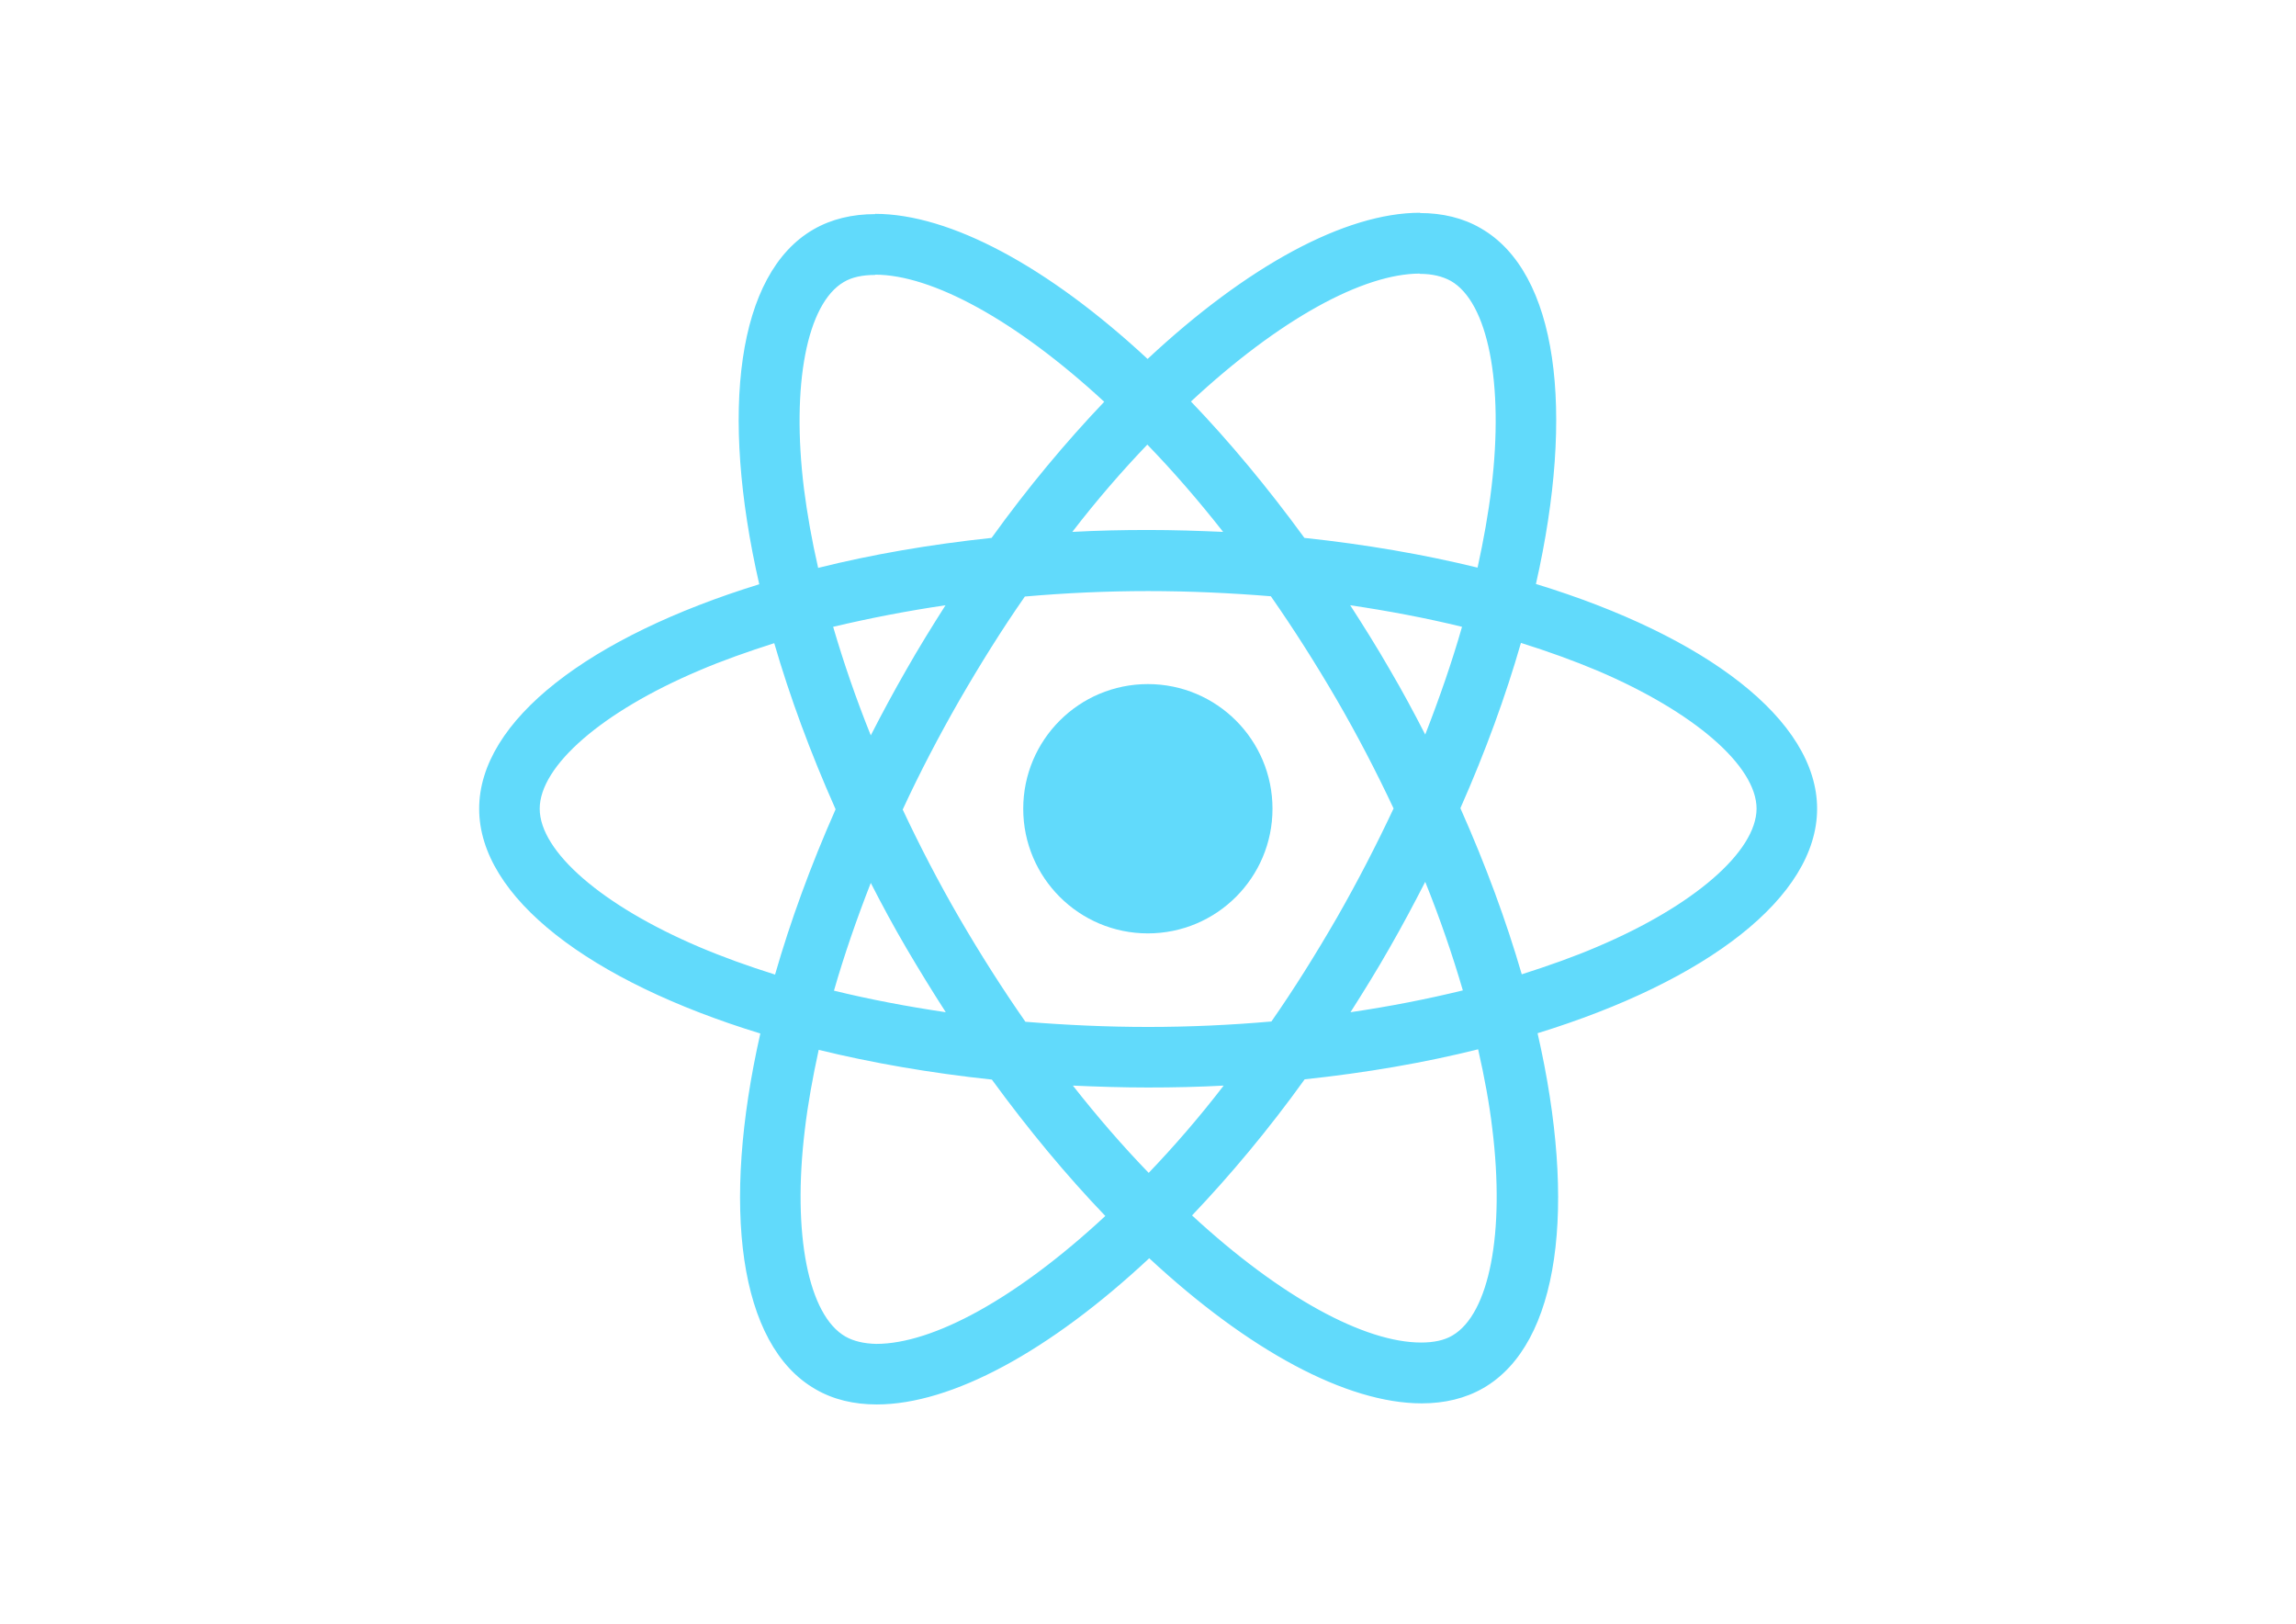
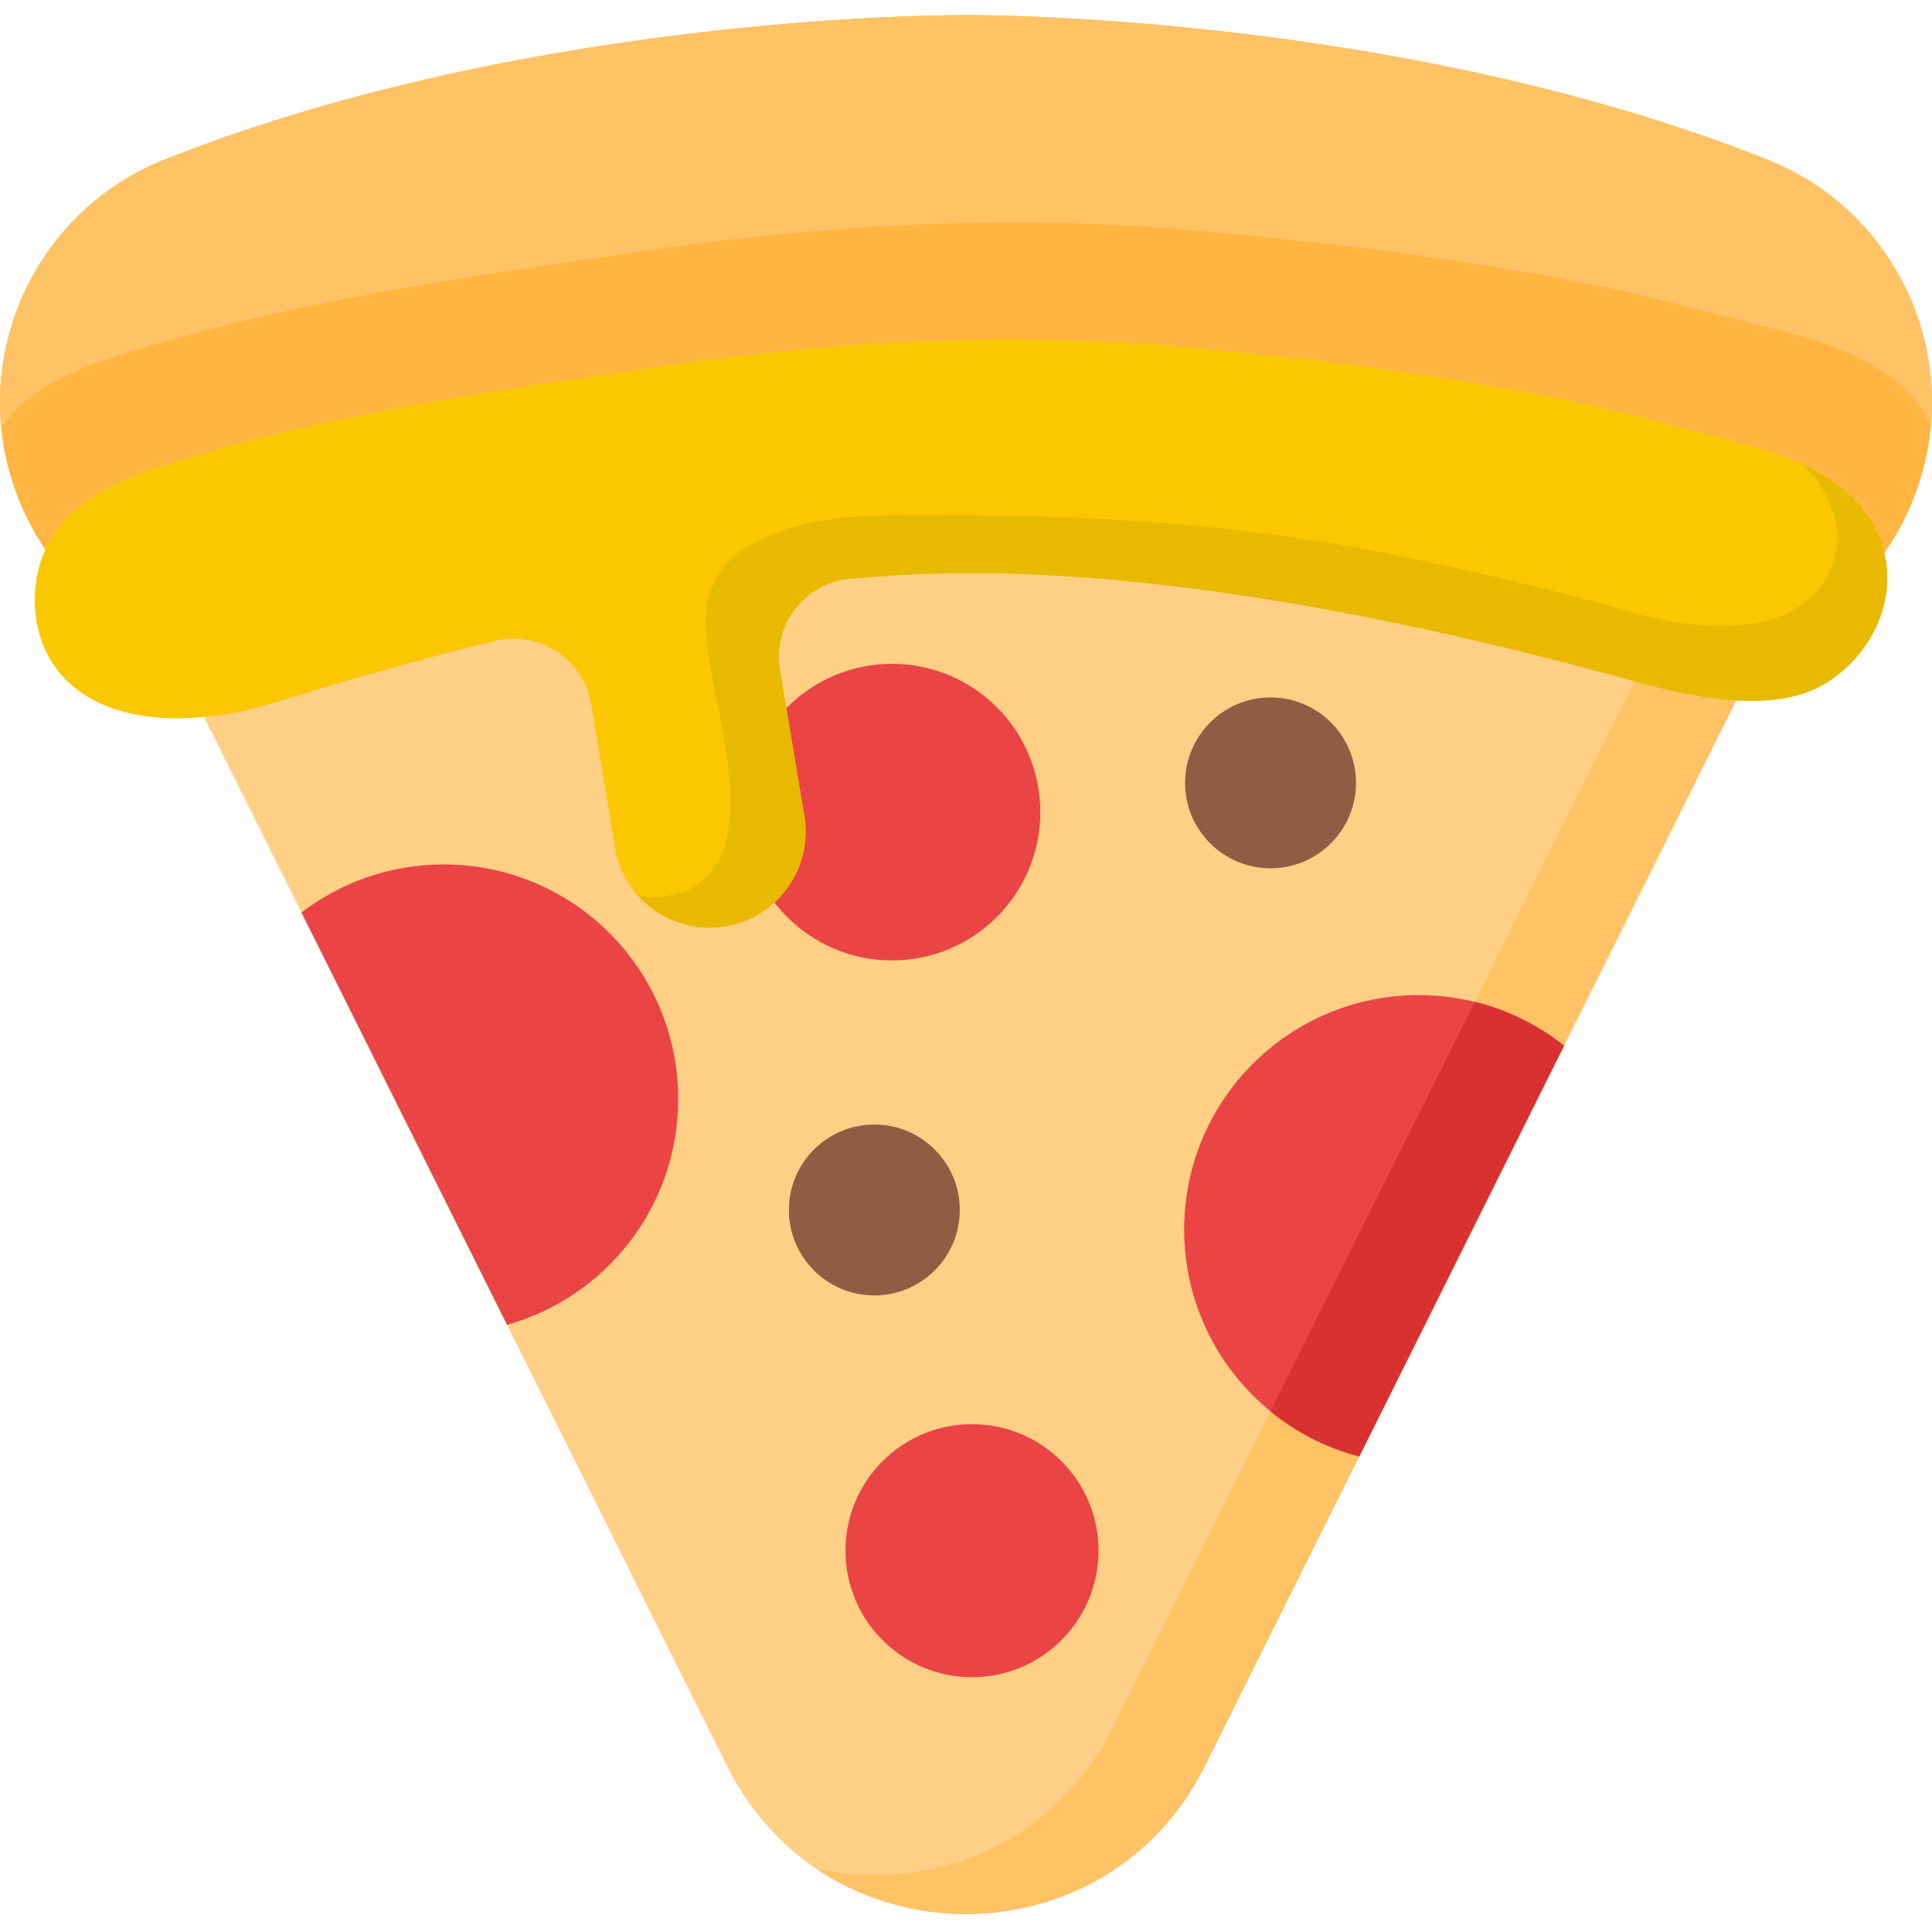
- <svg xmlns="http://www.w3.org/2000/svg" viewBox="0 0 841.9 595.3">
-   <g fill="#61DAFB">
-     <path d="M666.3 296.5c0-32.5-40.7-63.3-103.1-82.4 14.4-63.6 8-114.2-20.2-130.4-6.5-3.8-14.1-5.6-22.4-5.6v22.3c4.6 0 8.3.9 11.4 2.6 13.6 7.8 19.5 37.5 14.9 75.7-1.1 9.4-2.9 19.3-5.1 29.4-19.6-4.8-41-8.5-63.5-10.9-13.5-18.5-27.5-35.3-41.6-50 32.6-30.3 63.2-46.9 84-46.9V78c-27.5 0-63.5 19.6-99.9 53.6-36.4-33.8-72.4-53.2-99.9-53.2v22.3c20.7 0 51.4 16.5 84 46.6-14 14.7-28 31.4-41.3 49.9-22.6 2.4-44 6.1-63.6 11-2.3-10-4-19.7-5.2-29-4.7-38.2 1.1-67.9 14.6-75.8 3-1.8 6.9-2.6 11.5-2.6V78.5c-8.4 0-16 1.8-22.6 5.6-28.1 16.2-34.4 66.7-19.9 130.1-62.2 19.2-102.7 49.9-102.7 82.3 0 32.5 40.7 63.3 103.1 82.4-14.4 63.6-8 114.2 20.2 130.4 6.5 3.8 14.1 5.6 22.5 5.6 27.5 0 63.5-19.6 99.9-53.6 36.4 33.8 72.4 53.2 99.9 53.2 8.4 0 16-1.8 22.6-5.6 28.1-16.2 34.4-66.7 19.9-130.1 62-19.1 102.5-49.9 102.5-82.3zm-130.2-66.7c-3.7 12.9-8.3 26.2-13.5 39.5-4.1-8-8.4-16-13.1-24-4.6-8-9.5-15.8-14.4-23.4 14.2 2.1 27.9 4.7 41 7.9zm-45.8 106.5c-7.8 13.5-15.8 26.3-24.1 38.2-14.9 1.3-30 2-45.2 2-15.1 0-30.2-.7-45-1.9-8.3-11.9-16.4-24.6-24.2-38-7.6-13.1-14.5-26.4-20.8-39.8 6.2-13.4 13.2-26.8 20.7-39.9 7.8-13.5 15.8-26.3 24.1-38.2 14.9-1.3 30-2 45.2-2 15.1 0 30.2.7 45 1.9 8.3 11.9 16.4 24.6 24.2 38 7.6 13.1 14.5 26.4 20.8 39.8-6.3 13.4-13.2 26.8-20.7 39.9zm32.3-13c5.4 13.4 10 26.8 13.8 39.8-13.1 3.2-26.9 5.9-41.2 8 4.9-7.7 9.8-15.6 14.4-23.7 4.6-8 8.9-16.1 13-24.1zM421.2 430c-9.3-9.6-18.6-20.3-27.8-32 9 .4 18.2.7 27.5.7 9.4 0 18.7-.2 27.8-.7-9 11.7-18.3 22.4-27.5 32zm-74.4-58.9c-14.2-2.1-27.9-4.7-41-7.9 3.7-12.9 8.3-26.2 13.5-39.5 4.1 8 8.4 16 13.1 24 4.7 8 9.5 15.8 14.4 23.4zM420.7 163c9.3 9.6 18.6 20.3 27.8 32-9-.4-18.2-.7-27.5-.7-9.4 0-18.7.2-27.8.7 9-11.7 18.3-22.4 27.5-32zm-74 58.9c-4.9 7.7-9.8 15.6-14.4 23.7-4.6 8-8.9 16-13 24-5.4-13.4-10-26.8-13.8-39.8 13.1-3.1 26.9-5.8 41.2-7.9zm-90.5 125.2c-35.4-15.1-58.3-34.9-58.3-50.6 0-15.7 22.9-35.6 58.3-50.6 8.6-3.7 18-7 27.7-10.1 5.7 19.6 13.2 40 22.5 60.9-9.2 20.8-16.6 41.1-22.2 60.6-9.9-3.1-19.3-6.5-28-10.2zM310 490c-13.6-7.8-19.5-37.5-14.9-75.7 1.1-9.4 2.9-19.3 5.1-29.4 19.6 4.8 41 8.5 63.5 10.9 13.5 18.5 27.5 35.3 41.6 50-32.6 30.3-63.2 46.9-84 46.9-4.5-.1-8.3-1-11.3-2.7zm237.2-76.2c4.7 38.2-1.1 67.9-14.6 75.8-3 1.8-6.9 2.6-11.5 2.6-20.7 0-51.4-16.5-84-46.6 14-14.7 28-31.4 41.3-49.9 22.6-2.4 44-6.1 63.6-11 2.3 10.1 4.1 19.8 5.2 29.1zm38.5-66.7c-8.6 3.7-18 7-27.7 10.1-5.7-19.6-13.2-40-22.5-60.9 9.2-20.8 16.6-41.1 22.2-60.6 9.9 3.1 19.3 6.5 28.1 10.2 35.4 15.1 58.3 34.9 58.3 50.6-.1 15.7-23 35.6-58.4 50.6zM320.8 78.4z" />
-     <circle cx="420.9" cy="296.5" r="45.7" />
-     <path d="M520.5 78.1z" />
+ <svg xmlns="http://www.w3.org/2000/svg" height="512pt" viewBox="0 -4 512 512" width="512pt">
+   <path d="m473.352 155.074-58.855 118.031-54.293 108.879-40.941 82.113c-26.031 52.195-100.5 52.195-126.531 0 0 0-26.973-54.09-58.348-117.008-18.141-36.383-37.758-75.723-54.48-109.273-23.086-46.289-40.656-81.523-41.246-82.711-.754-1.512 67.742-21.273 73.957-22.672 24.809-5.574 49.949-9.68 75.195-12.762 46.516-5.688 90.5-5.637 136.809.055 24.531 3.008 48.957 6.98 73.086 12.324 6.359 1.418 76.406 21.504 75.648 23.023zm0 0" fill="#ffcf86" />
+   <path d="m473.352 155.078-58.855 118.031-54.293 108.879-40.941 82.113c-20.219 40.551-69.672 49.598-102.941 27.137 29.668 6.473 62.961-6.02 78.648-37.48l40.941-82.113 54.293-108.879 57.969-116.25c14.074 4.25 25.492 7.941 25.18 8.562zm0 0" fill="#ffc265" />
+   <g fill="#ea4444">
+     <path d="m414.496 273.105-54.293 108.879c-26.691-6.973-46.383-31.254-46.383-60.129 0-34.324 27.82-62.145 62.145-62.145 14.562 0 27.941 5.008 38.531 13.395zm0 0" />
+     <path d="m179.73 287.242c0 28.5-19.188 52.527-45.352 59.848-18.141-36.383-37.758-75.723-54.48-109.273 10.457-7.984 23.516-12.73 37.684-12.73 34.328 0 62.148 27.832 62.148 62.156zm0 0" />
+     <path d="m291.121 406.949c0 18.52-15.012 33.531-33.527 33.531-18.52 0-33.531-15.012-33.531-33.531 0-18.516 15.012-33.527 33.531-33.527 18.516 0 33.527 15.012 33.527 33.527zm0 0" />
+     <path d="m275.699 211.227c0 21.703-17.594 39.297-39.297 39.297-21.707 0-39.301-17.594-39.301-39.297 0-21.703 17.594-39.301 39.301-39.301 21.703 0 39.297 17.598 39.297 39.301zm0 0" />
  </g>
+   <path d="m256 .008s-113.738-.91-212.383 38.289c-35.625 14.156-52.898 54.645-38.59 90.215 13.34 33.16 49.703 50.676 83.984 40.559 45.98-13.57 110.941-29.133 166.988-29.133s121.008 15.562 166.988 29.133c34.281 10.117 70.645-7.398 83.984-40.559 14.309-35.57-2.961-76.059-38.59-90.215-98.645-39.199-212.383-38.289-212.383-38.289zm0 0" fill="#ffb541" />
+   <path d="m512 102.648c0 2.043-.094 4.098-.277 6.152-.012-.031-.031-.055-.043-.082-6.582-13.926-22.961-20.785-37.059-24.348-17.117-4.324-33.969-9.16-51.305-12.652-35.211-7.098-70.934-11.461-106.691-14.633-16.355-1.457-32.785-2.137-49.207-2.113-32.461.039-64.867 2.875-96.977 7.586-46.949 6.891-95.871 13.547-141 28.324-10.836 3.551-22.52 8.91-29.113 18.449-2.926-29.902 13.965-59.383 43.293-71.039 98.645-39.195 212.379-38.293 212.379-38.293s113.734-.902 212.375 38.293c27.133 10.781 43.625 36.836 43.625 64.355zm0 0" fill="#ffc265" />
+   <path d="m414.496 273.109-54.293 108.879c-8.727-2.273-16.703-6.414-23.496-11.945l53.5-107.277.629-1.262c8.77 2.152 16.805 6.176 23.66 11.605zm0 0" fill="#d93131" />
+   <path d="m359.352 203.473c0 12.504-10.141 22.641-22.645 22.641-12.508 0-22.645-10.137-22.645-22.641 0-12.508 10.137-22.645 22.645-22.645 12.504 0 22.645 10.137 22.645 22.645zm0 0" fill="#945b44" />
+   <path d="m254.355 316.656c0 12.508-10.137 22.645-22.645 22.645-12.504 0-22.645-10.137-22.645-22.645 0-12.504 10.141-22.645 22.645-22.645 12.508 0 22.645 10.141 22.645 22.645zm0 0" fill="#945b44" />
+   <path d="m498.375 139.293c-.32-.863-.68-1.723-1.086-2.578-6.219-13.145-21.68-19.629-35-22.992-16.156-4.078-32.07-8.645-48.434-11.941-33.25-6.695-66.977-10.82-100.746-13.82-15.445-1.371-30.953-2.016-46.461-1.996-30.652.043-61.25 2.715-91.562 7.164-44.34 6.512-90.523 12.793-133.137 26.75-12.609 4.129-26.426 10.848-30.957 24.348-3.766 11.215-1.621 24.48 7.285 32.699 13.949 12.871 37.906 10.453 54.531 5.262 17.348-5.422 37.227-11.148 58.336-16.34 11.766-2.895 23.52 4.793 25.508 16.746l6.527 39.195c2.984 13.738 16.547 22.453 30.285 19.465 13.738-2.988 22.453-16.547 19.465-30.285l-6.242-37.5c-1.988-11.941 6.617-23.051 18.68-24.113 9.109-.805 18.109-1.305 26.914-1.449 60.402-.965 130.68 14.691 180.473 28.516 14.352 3.984 36.512 9.027 50.242 1.137 13.375-7.688 20.746-23.746 15.379-38.266zm0 0" fill="#fbc700" />
+   <path d="m482.996 177.562c-13.738 7.895-35.887 2.844-50.25-1.133-49.793-13.828-120.066-29.484-180.469-28.516-8.797.141-17.809.645-26.914 1.445-12.062 1.059-20.664 12.164-18.676 24.105l6.238 37.5c2.992 13.746-5.723 27.309-19.457 30.289-9.785 2.129-19.469-1.668-25.309-8.992 2.484 3.113 12.426.656 15.227-.902 4.238-2.359 7.812-7.285 9.012-11.984 3.527-13.816-1.629-32.254-4.012-46.086-1.035-6.023-2.027-12.227-.766-18.207 1.496-7.062 6.254-12.23 12.578-15.43 15.66-7.93 32.32-7.07 49.254-7.098 41.105-.066 82.219 2.48 122.383 10.957 20.09 4.242 41.66 9.176 61.375 14.938 11.035 3.223 25.305 5.051 36.656 1.543 12.871-3.977 20.332-16.316 15.523-29.316-.312-.871-.676-1.727-1.082-2.582-1.637-3.445-3.902-6.438-6.602-9.023 8.266 3.871 15.711 9.473 19.578 17.648.406.855.77 1.711 1.09 2.582 5.367 14.516-2.008 30.57-15.379 38.262zm0 0" fill="#e9b900" />
</svg>
